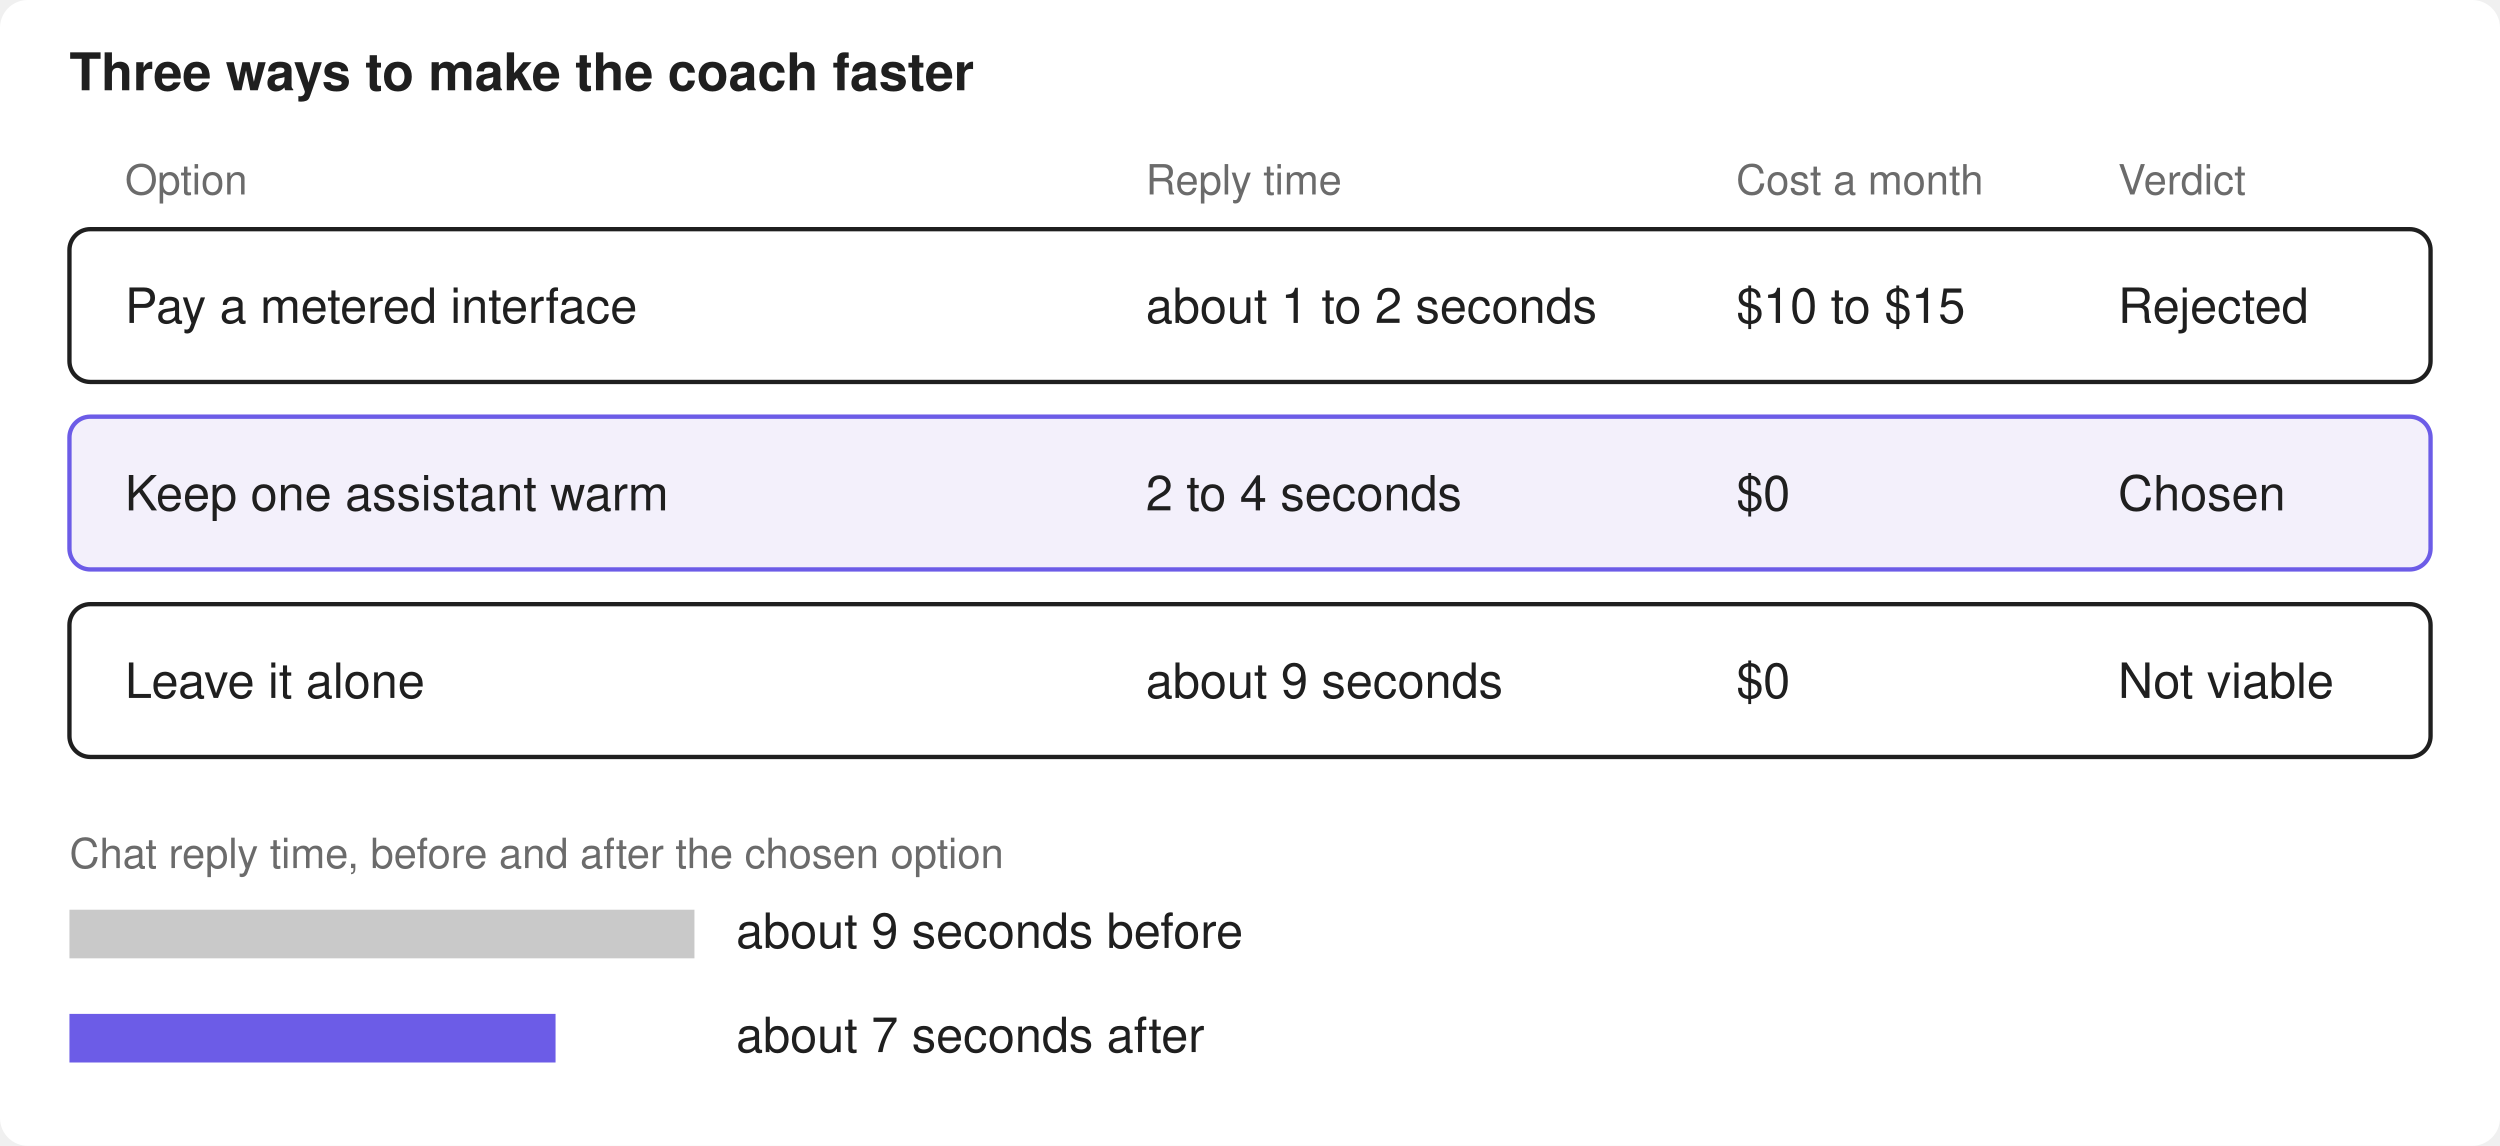
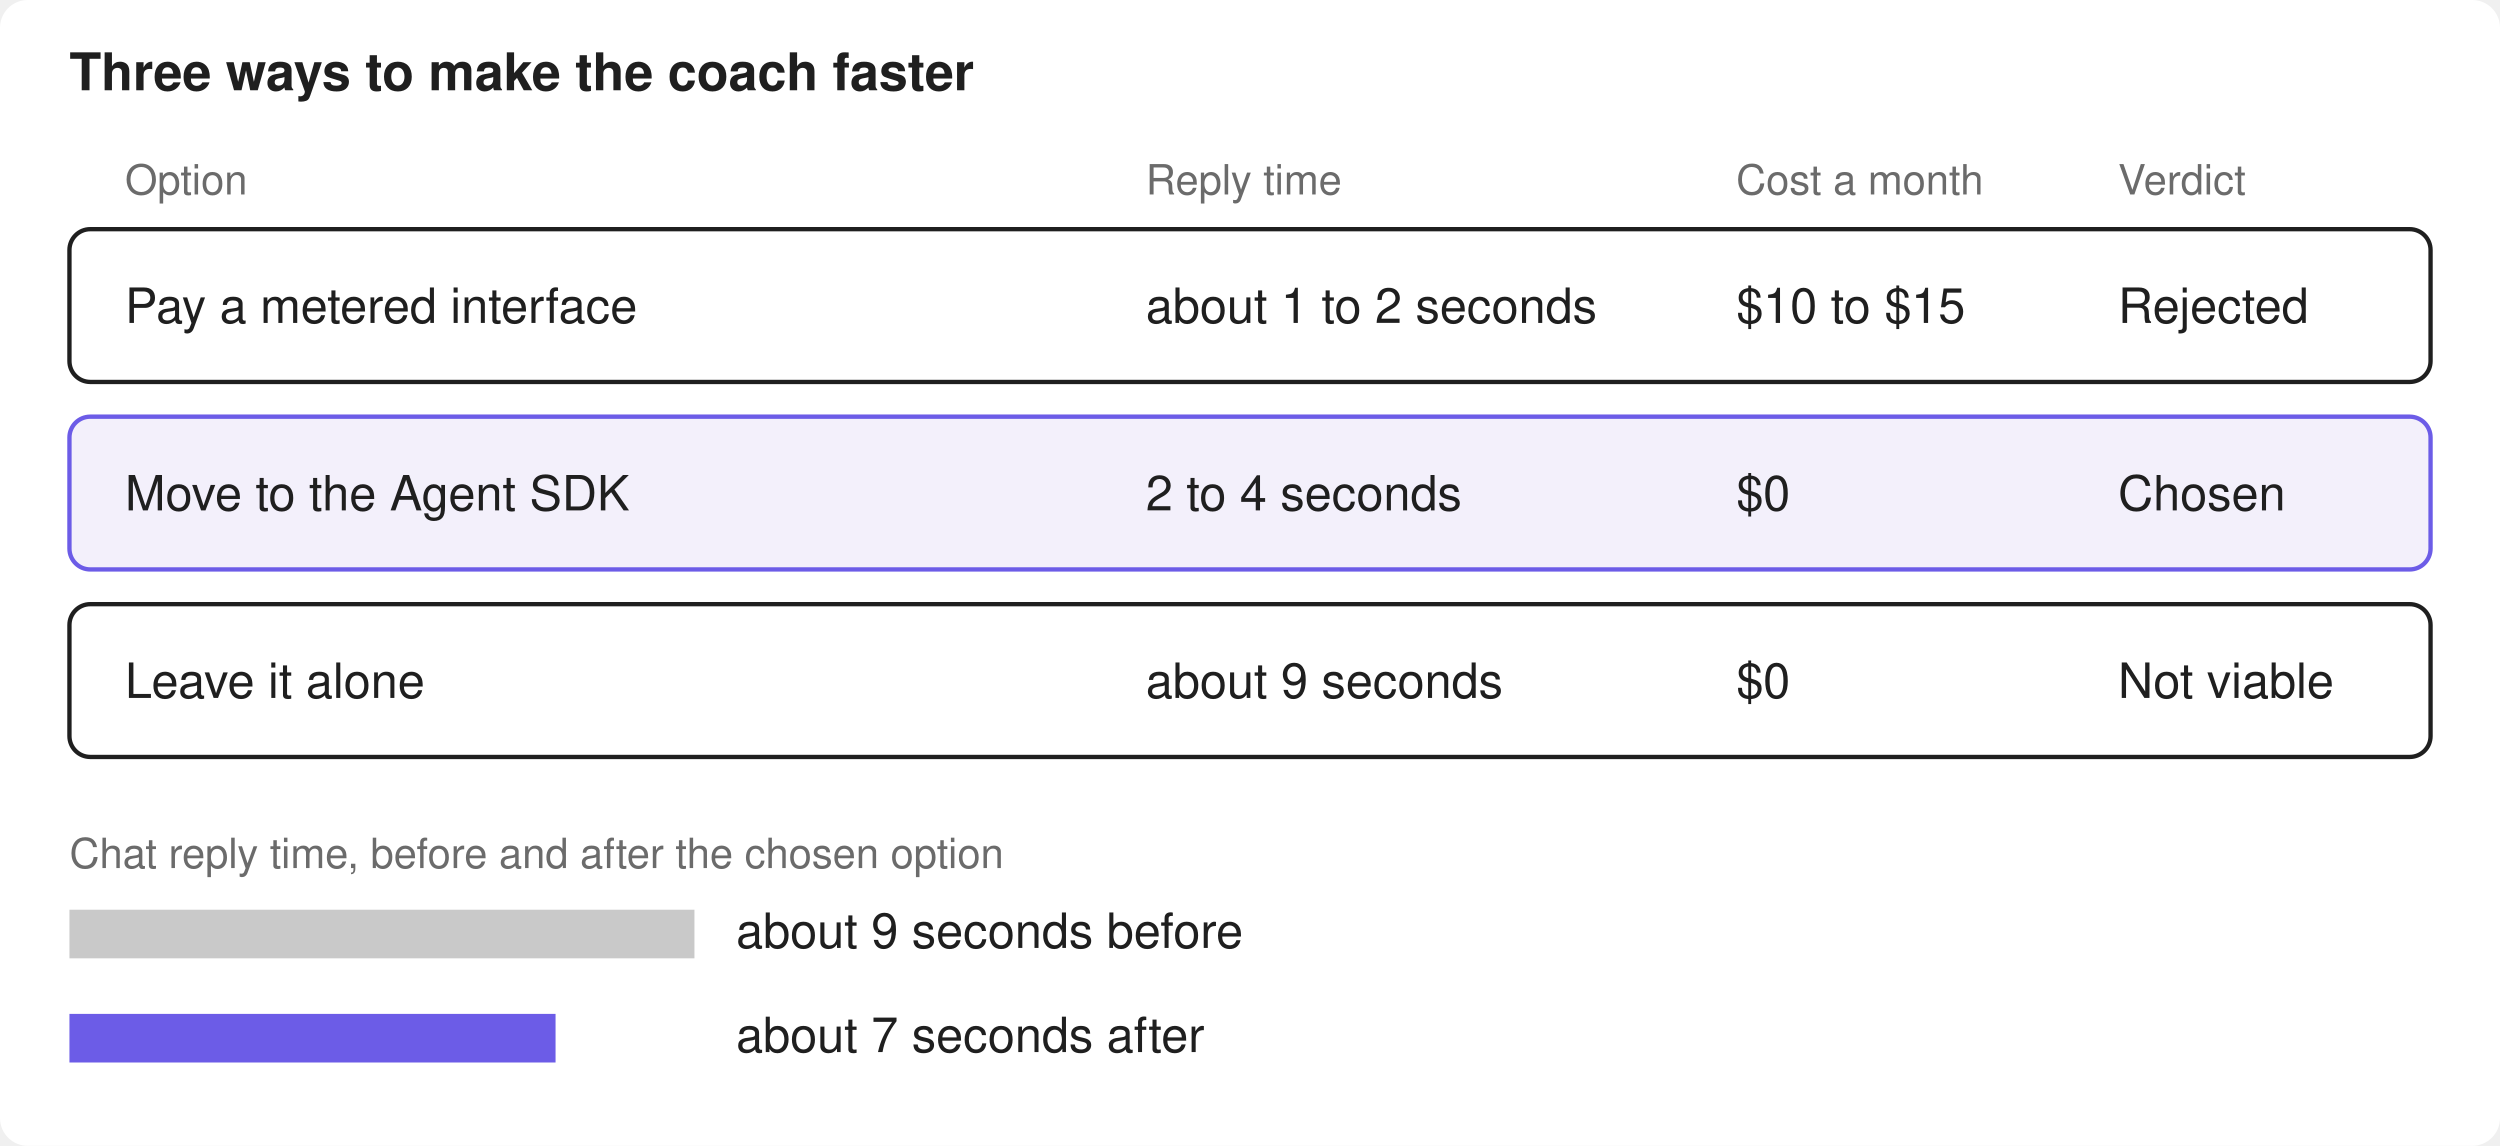
- <svg xmlns="http://www.w3.org/2000/svg" viewBox="0 0 720 330" width="100%" role="img" aria-label="Three ways to make the coach faster. A metered interface answers in about 1 to 2 seconds for about 10 to 15 dollars a month and was rejected. Keeping one assistant warm answers in 2 to 4 seconds at no cost and was chosen. Leaving it alone keeps about 9 seconds and was not viable. Chat reply time fell from about 9 seconds to about 7.">
+ <svg xmlns="http://www.w3.org/2000/svg" viewBox="0 0 720 330" width="100%" role="img" aria-label="Three ways to make the coach faster. A metered interface answers in about 1 to 2 seconds for about 10 to 15 dollars a month and was rejected. Moving to the Agent SDK answers in 2 to 4 seconds at no cost and was chosen. Leaving it alone keeps about 9 seconds and was not viable. Chat reply time fell from about 9 seconds to about 7.">
  <rect width="720" height="330" rx="8" fill="#ffffff" />
  <style>
  .t { font: 14px/1.3 -apple-system, "Segoe UI", Helvetica, Arial, sans-serif; fill: #1f1f1f; }
  .t-muted { font: 12px/1.3 -apple-system, "Segoe UI", Helvetica, Arial, sans-serif; fill: #6b6b6b; }
  .t-title { font: 600 15px/1.3 -apple-system, "Segoe UI", Helvetica, Arial, sans-serif; fill: #1f1f1f; }
  .box { fill: #ffffff; stroke: #1f1f1f; stroke-width: 1.25; rx: 6; }
  .box-soft { fill: #f3f0fb; stroke: #6c5ce7; stroke-width: 1.25; rx: 6; }
  .bar-before { fill: #c9c9c9; }
  .bar-after { fill: #6c5ce7; }
  .grid { stroke: #e5e5e5; stroke-width: 1; }
  .arrow { stroke: #1f1f1f; stroke-width: 1.5; fill: none; marker-end: url(#arrowhead); }
</style>
  <defs>
    <marker id="arrowhead" viewBox="0 0 10 10" refX="9" refY="5" markerWidth="8" markerHeight="8" orient="auto-start-reverse">
      <path d="M0,0 L10,5 L0,10 z" fill="#1f1f1f" />
    </marker>
  </defs>
  <text class="t-title" x="20" y="26">Three ways to make the coach faster</text>
  <text class="t-muted" x="36" y="56">Option</text>
  <text class="t-muted" x="330" y="56">Reply time</text>
  <text class="t-muted" x="500" y="56">Cost a month</text>
  <text class="t-muted" x="610" y="56">Verdict</text>
  <rect class="box" x="20" y="66" width="680" height="44" />
  <text class="t" x="36" y="93">Pay a metered interface</text>
  <text class="t" x="330" y="93">about 1 to 2 seconds</text>
  <text class="t" x="500" y="93">$10 to $15</text>
  <text class="t" x="610" y="93">Rejected</text>
  <rect class="box-soft" x="20" y="120" width="680" height="44" />
-   <text class="t" x="36" y="147">Keep one assistant warm</text>
+   <text class="t" x="36" y="147">Move to the Agent SDK</text>
  <text class="t" x="330" y="147">2 to 4 seconds</text>
  <text class="t" x="500" y="147">$0</text>
  <text class="t" x="610" y="147">Chosen</text>
  <rect class="box" x="20" y="174" width="680" height="44" />
  <text class="t" x="36" y="201">Leave it alone</text>
  <text class="t" x="330" y="201">about 9 seconds</text>
  <text class="t" x="500" y="201">$0</text>
  <text class="t" x="610" y="201">Not viable</text>
  <text class="t-muted" x="20" y="250">Chat reply time, before and after the chosen option</text>
  <rect class="bar-before" x="20" y="262" width="180" height="14" />
  <text class="t" x="212" y="273">about 9 seconds before</text>
  <rect class="bar-after" x="20" y="292" width="140" height="14" />
  <text class="t" x="212" y="303">about 7 seconds after</text>
</svg>
